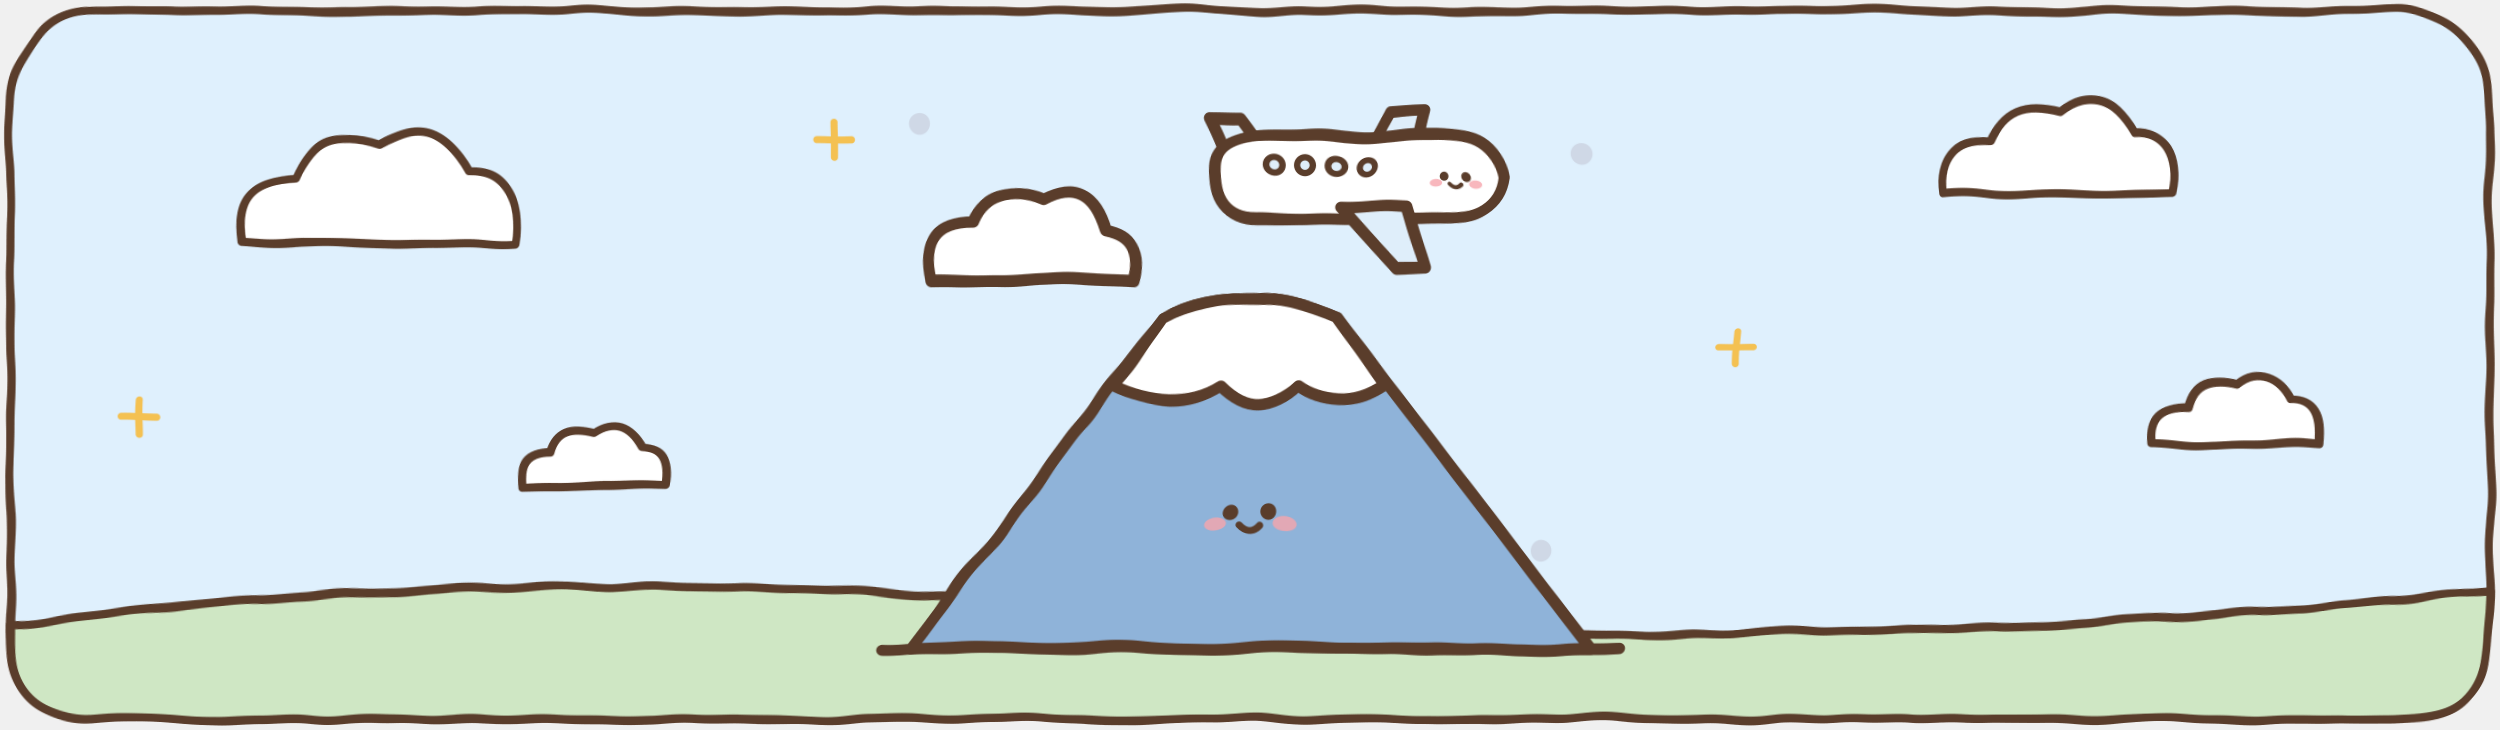
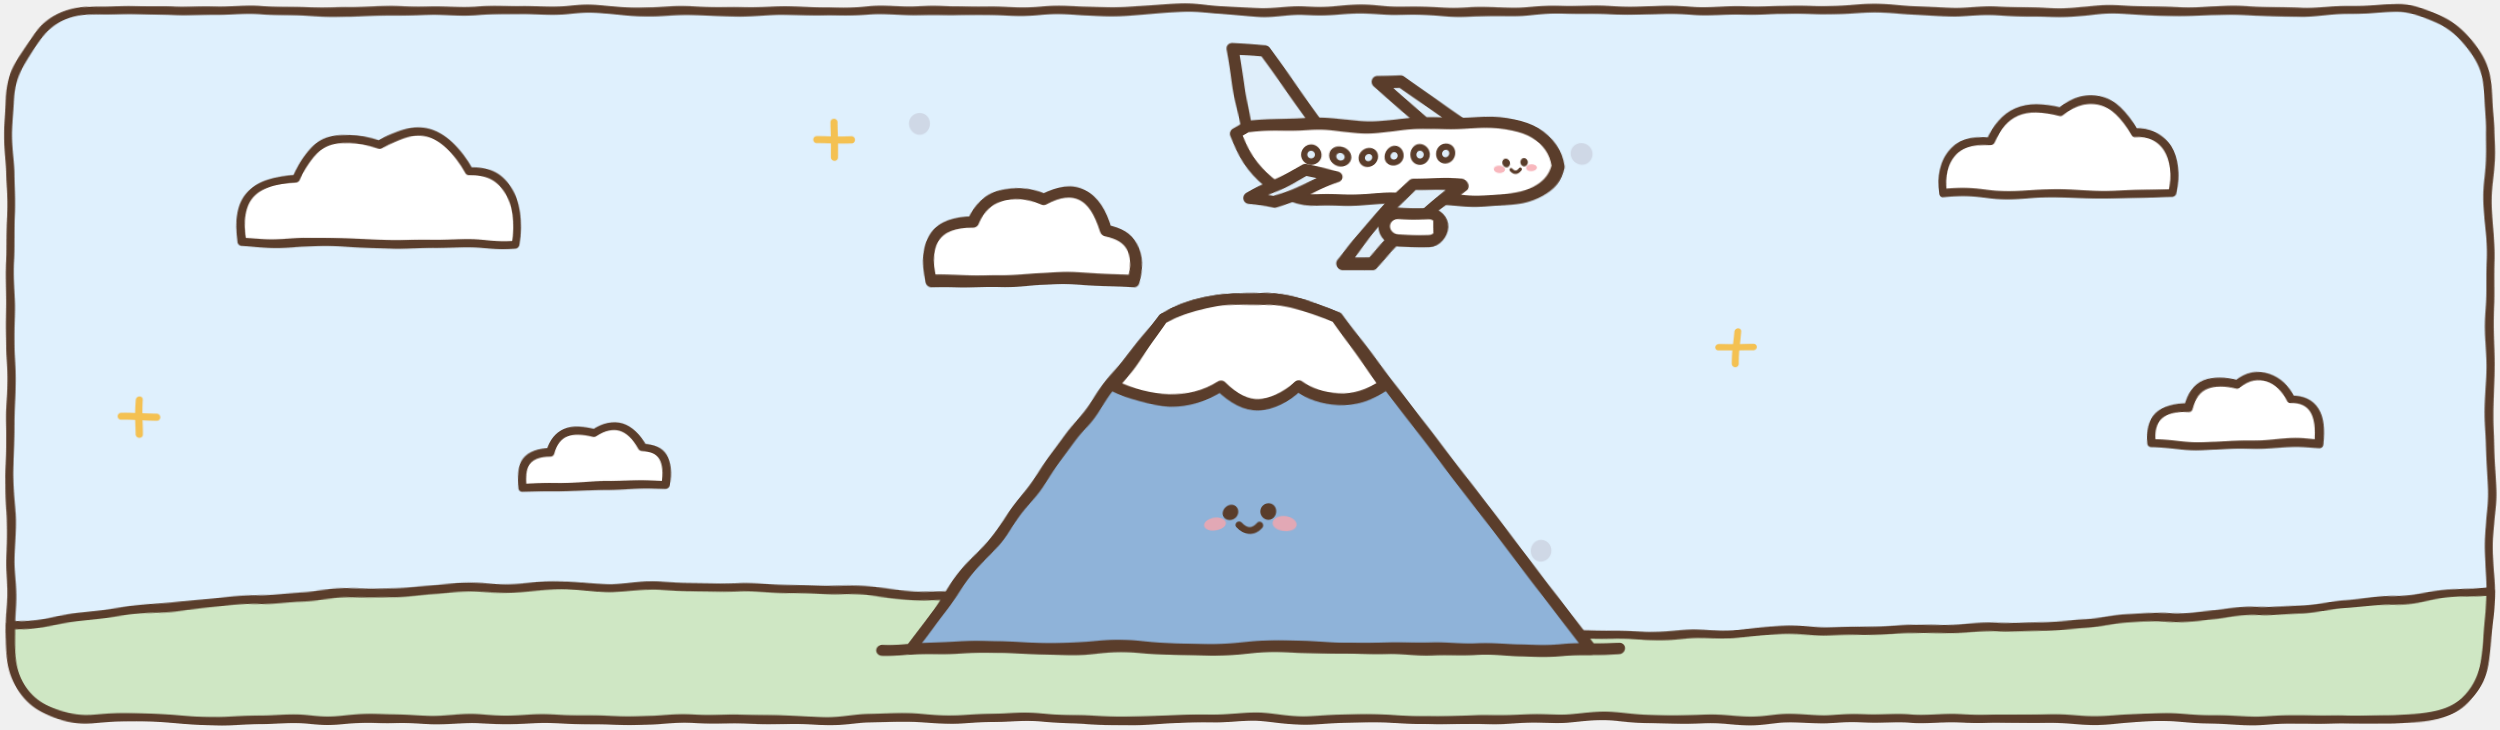
<svg xmlns="http://www.w3.org/2000/svg" viewBox="0 0 720 210" role="img" aria-label="手繪小飛機飛過富士山">
  <defs>
    <filter id="hd-bn-plane-fuji" x="-5%" y="-5%" width="110%" height="110%">
      <feTurbulence type="fractalNoise" baseFrequency="0.04" numOctaves="2" seed="7" />
      <feDisplacementMap in="SourceGraphic" scale="2.8" />
    </filter>
  </defs>
  <g filter="url(#hd-bn-plane-fuji)" stroke="#5a3d2b" stroke-width="2.4" stroke-linecap="round" stroke-linejoin="round">
    <rect x="3" y="3" width="714" height="204" rx="26" fill="#dff0fd" />
    <path d="M70,70 q-2.6,-18.2 15.6,-18.2 q5.2,-15.6 23.4,-10.4 q15.6,-10.4 26.0,7.8 q15.6,0 13.0,20.8 Z" fill="#ffffff" />
    <path d="M560,56 q-2.2,-15.4 13.2,-15.4 q4.4,-13.2 19.8,-8.8 q13.2,-8.8 22.0,6.6 q13.2,0 11.0,17.6 Z" fill="#ffffff" />
    <path d="M620,128 q-1.6,-11.2 9.6,-11.2 q3.2,-9.6 14.4,-6.4 q9.6,-6.4 16.0,4.8 q9.6,0 8.0,12.8 Z" fill="#ffffff" />
    <path d="M150,140 q-1.4,-9.8 8.4,-9.8 q2.8,-8.4 12.6,-5.6 q8.4,-5.6 14.0,4.2 q8.4,0 7.0,11.2 Z" fill="#ffffff" />
    <path d="M240,35 L240,45 M235,40 L245,40" stroke="#f4c152" stroke-width="2" />
    <path d="M500,95 L500,105 M495,100 L505,100" stroke="#f4c152" stroke-width="2" />
    <path d="M40,115 L40,125 M35,120 L45,120" stroke="#f4c152" stroke-width="2" />
    <path d="M3,180 Q160,160 330,176 T717,170 L717,184 Q717,207 694,207 L26,207 Q3,207 3,184 Z" fill="#cfe7c4" />
    <svg x="234" y="2" width="252" height="210" viewBox="0 0 180 150" overflow="visible">
      <path d="M20,132 L72,64 Q90,56 108,64 L160,132 Z" fill="#8fb3d9" />
      <path d="M72,64 Q90,56 108,64 L118,78 Q108,84 100,78 Q92,86 84,78 Q74,84 62,78 Z" fill="#ffffff" />
      <circle cx="86.0" cy="104" r="1.68" fill="#5a3d2b" stroke="none" />
      <circle cx="94.0" cy="104" r="1.68" fill="#5a3d2b" stroke="none" />
      <path d="M87.92,106.72 q2.08,2.24 4.16,0" fill="none" stroke-width="1.44" />
      <ellipse cx="82.8" cy="106.4" rx="2.4" ry="1.44" fill="#f6a5ad" stroke="none" opacity=".8" />
      <ellipse cx="97.2" cy="106.4" rx="2.4" ry="1.44" fill="#f6a5ad" stroke="none" opacity=".8" />
-       <path d="M107.52,38.76 L118.68,21.4 L126.12,21.4 L122.4,38.76 Z" fill="#dfeefa" />
-       <path d="M86.44,33.8 L81.48,22.64 L87.68,22.64 L95.12,32.56 Z" fill="#dfeefa" />
-       <path d="M82.72,32.56 Q82.72,26.36 91.4,26.36 L128.6,26.36 Q141.0,26.36 142.24,35.04 Q141.0,43.72 128.6,43.72 L91.4,43.72 Q82.72,43.72 82.72,32.56 Z" fill="#ffffff" />
-       <circle cx="95.12" cy="32.56" r="1.612" fill="#dfeefa" stroke-width="1.3" />
-       <circle cx="101.32" cy="32.56" r="1.612" fill="#dfeefa" stroke-width="1.3" />
-       <circle cx="107.52" cy="32.56" r="1.612" fill="#dfeefa" stroke-width="1.3" />
-       <circle cx="113.72" cy="32.56" r="1.612" fill="#dfeefa" stroke-width="1.3" />
-       <path d="M108.76,41.24 L119.92,53.64 L126.12,53.64 L122.4,41.24 Z" fill="#dfeefa" />
-       <circle cx="130.15" cy="35.04" r="0.911" fill="#5a3d2b" stroke="none" />
-       <circle cx="134.49" cy="35.04" r="0.911" fill="#5a3d2b" stroke="none" />
-       <path d="M131.192,36.516 q1.128,1.215 2.257,0" fill="none" stroke-width="0.781" />
-       <ellipse cx="128.414" cy="36.342" rx="1.302" ry="0.781" fill="#f6a5ad" stroke="none" opacity=".8" />
-       <ellipse cx="136.226" cy="36.342" rx="1.302" ry="0.781" fill="#f6a5ad" stroke="none" opacity=".8" />
+       <path d="M126.2,24.2 L116.3,15.5 L121.2,15.5 L133.6,24.2 Z" fill="#dfeefa" />
+       <path d="M103.9,24.2 L92.7,8.7 L86.5,8.7 L89.0,25.5 Z" fill="#dfeefa" />
+       <path d="M89.0,24.2 L138.6,24.2 Q152.2,24.2 153.5,32.9 Q152.2,39.7 141.1,39.7 L103.9,39.7 Q92.7,39.7 86.5,25.5 Z" fill="#ffffff" />
+       <circle cx="102.6" cy="30.4" r="1.43" fill="#dfeefa" stroke-width="1.3" />
+       <circle cx="108.2" cy="30.4" r="1.43" fill="#dfeefa" stroke-width="1.3" />
+       <circle cx="113.8" cy="30.4" r="1.43" fill="#dfeefa" stroke-width="1.3" />
+       <circle cx="119.4" cy="30.4" r="1.43" fill="#dfeefa" stroke-width="1.3" />
+       <circle cx="125.0" cy="30.4" r="1.43" fill="#dfeefa" stroke-width="1.3" />
+       <circle cx="130.5" cy="30.4" r="1.43" fill="#dfeefa" stroke-width="1.3" />
+       <path d="M101.4,33.5 L90.2,39.7 L95.2,40.3 L107.6,34.8 Z" fill="#dfeefa" />
+       <path d="M123.7,36.6 L108.8,52.7 L115.0,52.7 L133.6,36.6 Z" fill="#dfeefa" />
+       <rect x="118.1" y="42.8" width="11.8" height="5.6" rx="2.8" fill="#ffffff" />
+       <path d="M128.7,43.8 L128.7,47.5" fill="none" stroke-width="1.3" />
+       <circle cx="142.878" cy="32.28" r="0.807" fill="#5a3d2b" stroke="none" />
+       <circle cx="146.722" cy="32.28" r="0.807" fill="#5a3d2b" stroke="none" />
+       <path d="M143.801,33.587 q0.999,1.076 1.999,0" fill="none" stroke-width="0.692" />
+       <ellipse cx="141.34" cy="33.433" rx="1.153" ry="0.692" fill="#f6a5ad" stroke="none" opacity=".8" />
+       <ellipse cx="148.26" cy="33.433" rx="1.153" ry="0.692" fill="#f6a5ad" stroke="none" opacity=".8" />
      <path d="M24,56 q-1.6,-11.2 9.6,-11.2 q3.2,-9.6 14.4,-4.8 q9.6,-4.8 12.8,6.4 q8.0,1.6 4.8,9.6 Z" fill="#ffffff" />
      <path d="M14,132 L166,132" />
      <circle cx="22" cy="24" r="2.2" fill="#cfd8e6" stroke="none" />
      <circle cx="158" cy="30" r="2.2" fill="#cfd8e6" stroke="none" />
      <circle cx="150" cy="112" r="2.2" fill="#cfd8e6" stroke="none" />
    </svg>
  </g>
</svg>
